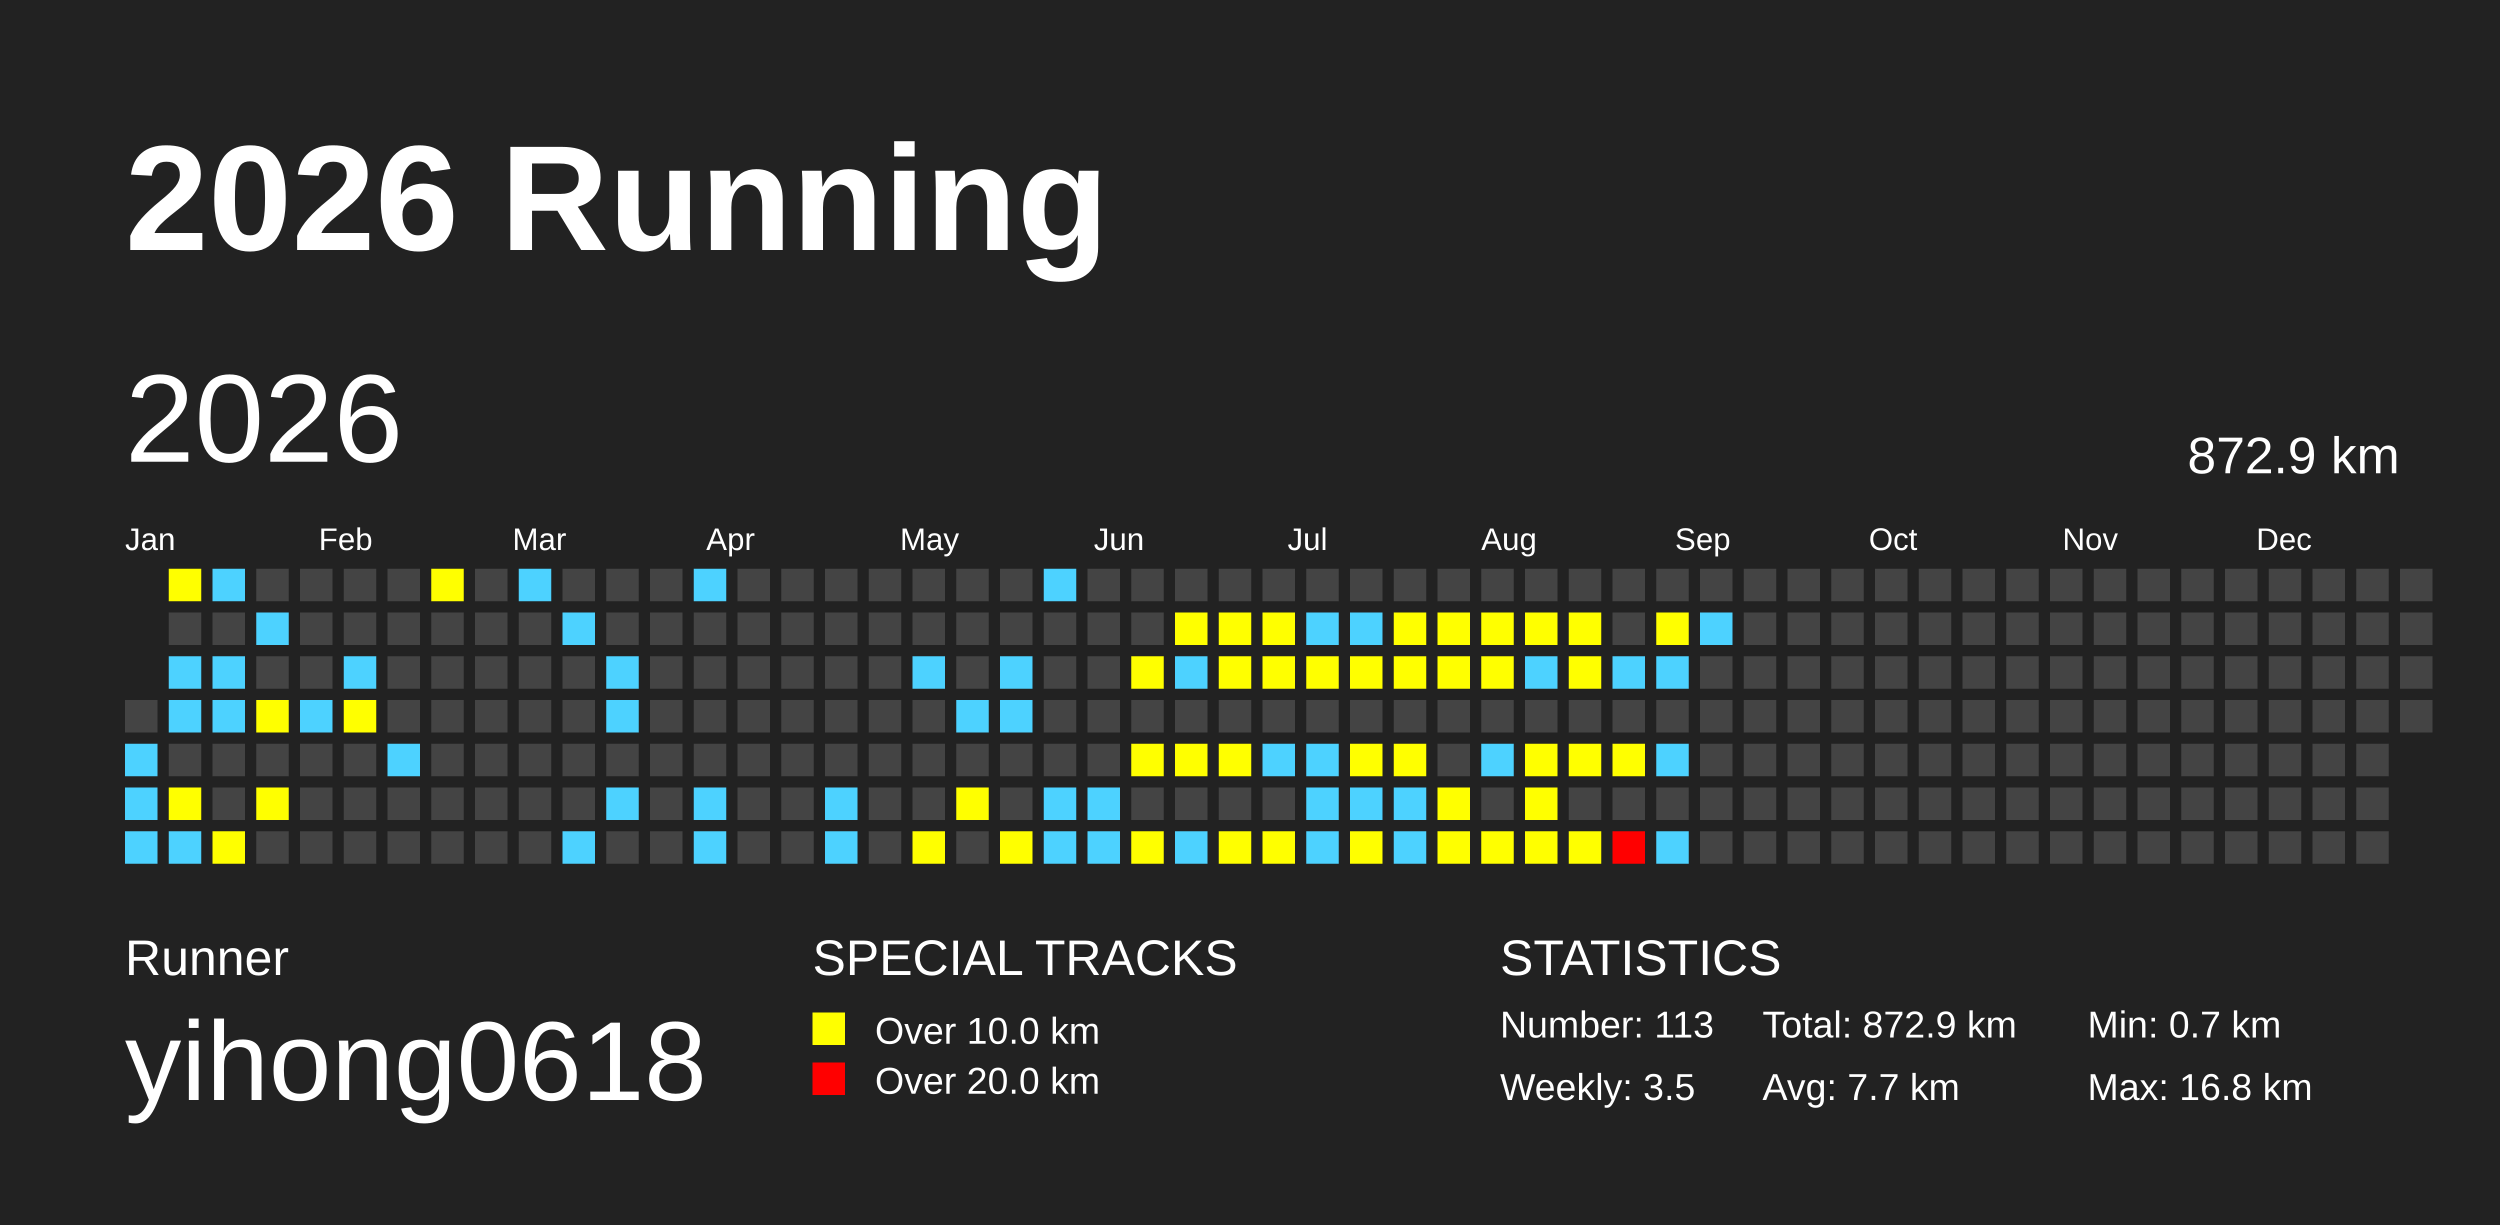
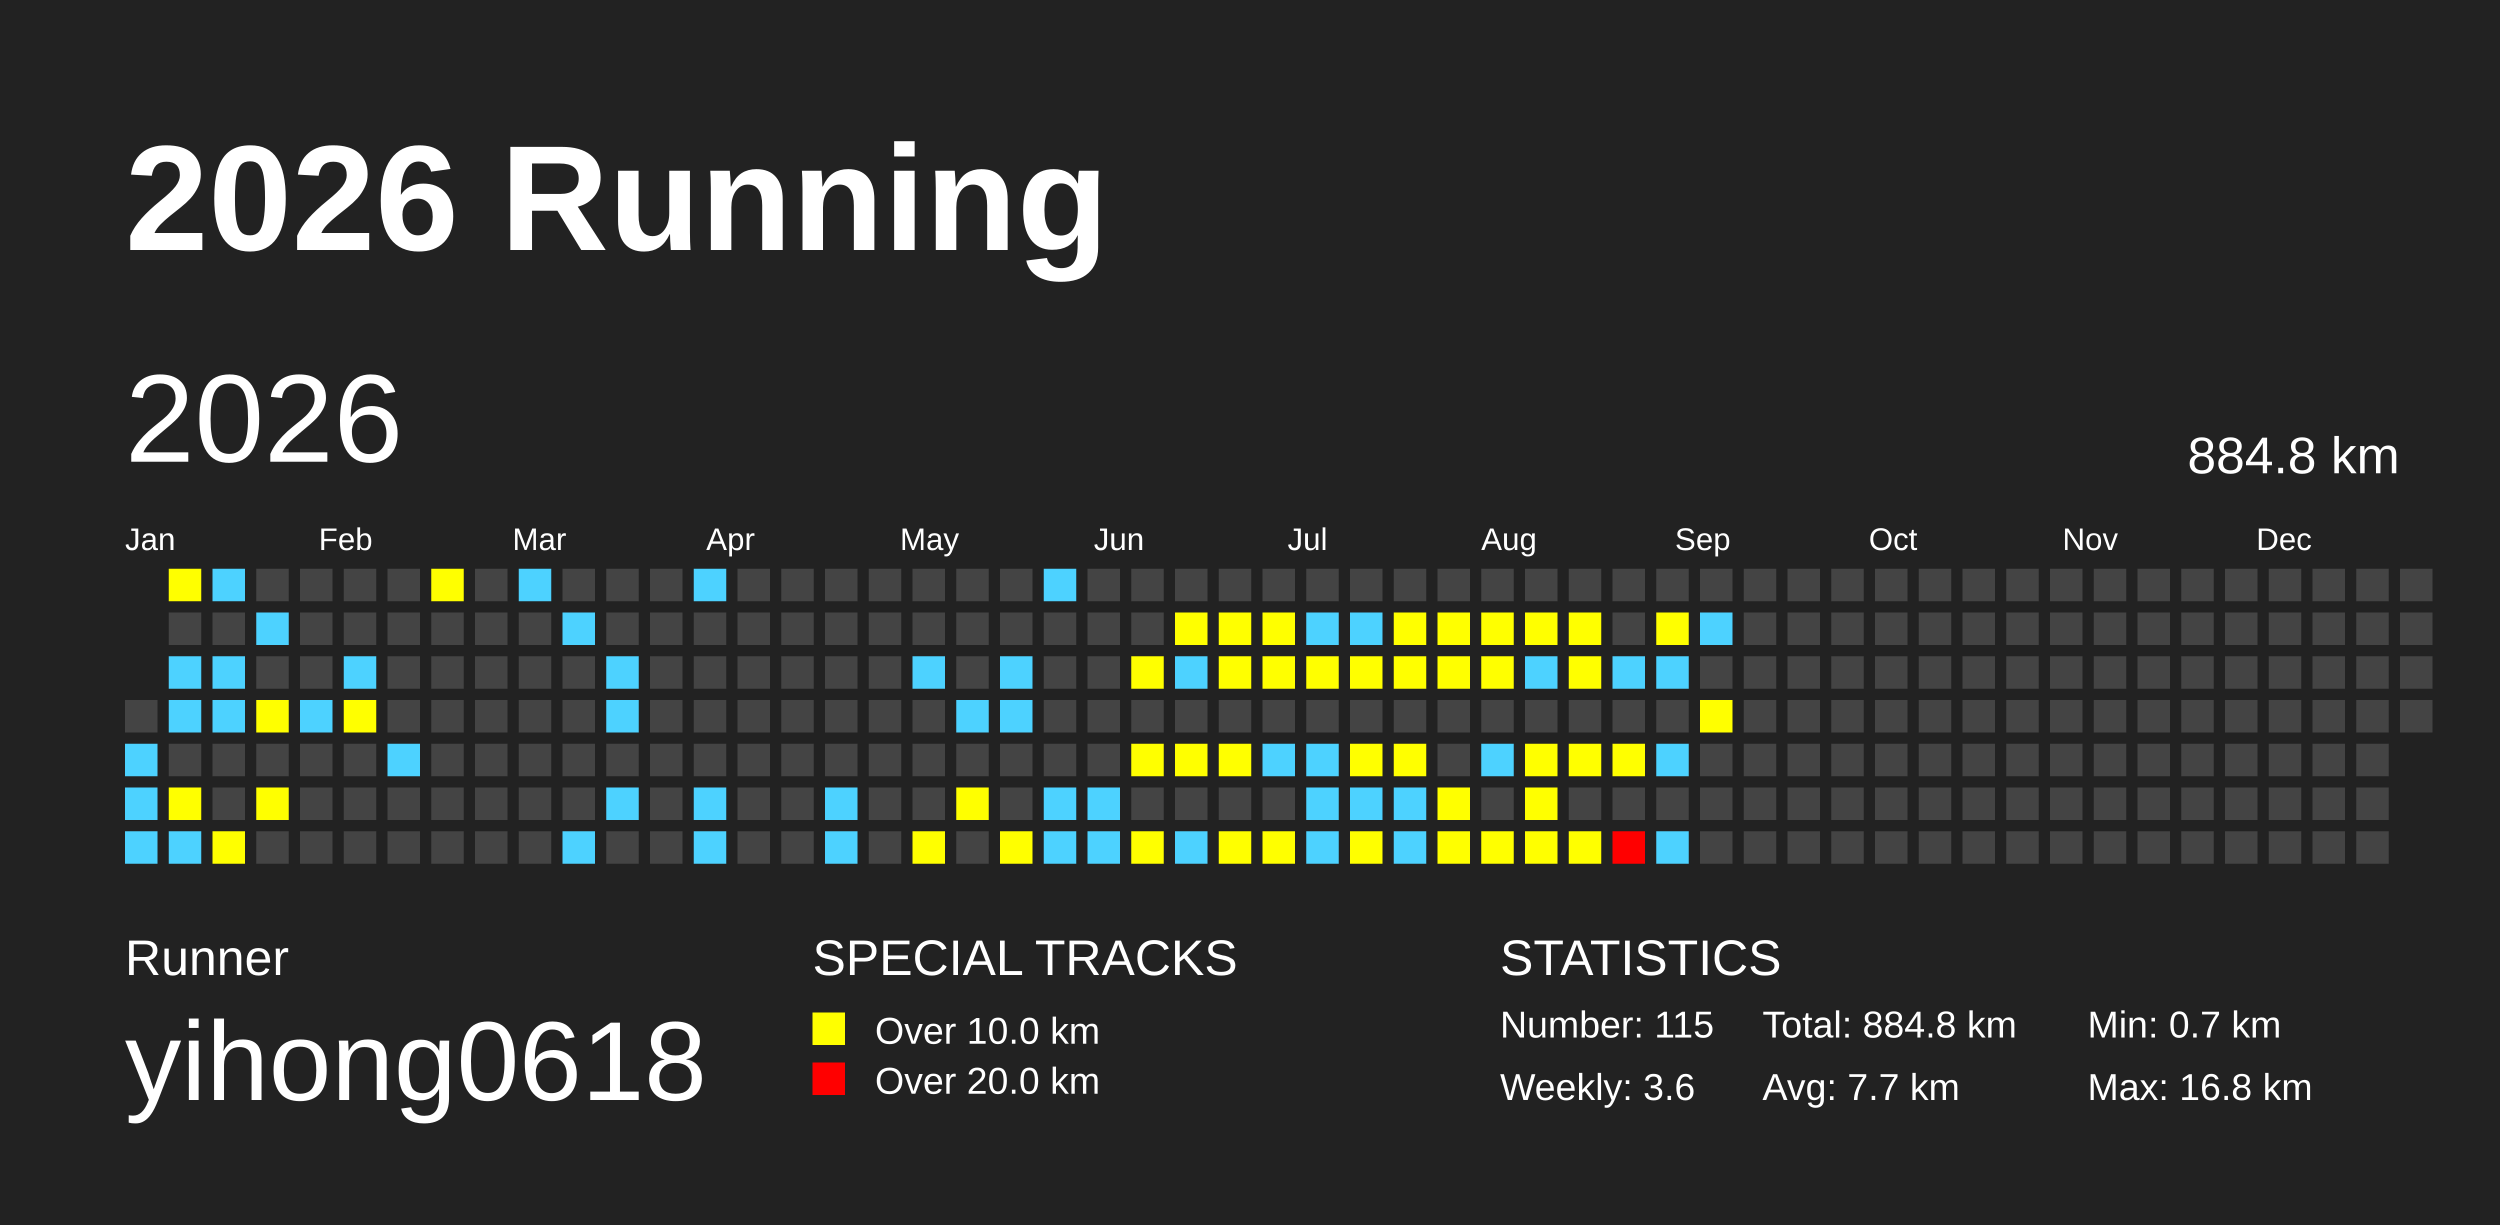
<svg xmlns="http://www.w3.org/2000/svg" baseProfile="full" height="98mm" version="1.1" viewBox="0,0,200,98" width="200mm">
  <defs>
    <pattern height="2" id="indoor-stripe" patternUnits="userSpaceOnUse" width="2">
      <line stroke="white" stroke-opacity="0.45" stroke-width="0.5" x1="0" x2="2" y1="2" y2="0" />
    </pattern>
  </defs>
  <rect fill="#222222" height="98" width="200" x="0" y="0" />
  <text fill="#FFFFFF" style="font-size:12px; font-family:Arial; font-weight:bold;" x="10" y="20">2026 Running</text>
  <text fill="#FFFFFF" style="font-size:4px; font-family:Arial" x="10" y="78">Runner</text>
  <text fill="#FFFFFF" style="font-size:9px; font-family:Arial" x="10" y="88">yihong0618</text>
  <text fill="#FFFFFF" style="font-size:4px; font-family:Arial" x="65" y="78">SPECIAL TRACKS</text>
  <rect fill="yellow" height="2.6" width="2.6" x="65" y="81" />
  <text fill="#FFFFFF" style="font-size:3px; font-family:Arial" x="70" y="83.5">Over 10.0 km</text>
  <rect fill="red" height="2.6" width="2.6" x="65" y="85" />
  <text fill="#FFFFFF" style="font-size:3px; font-family:Arial" x="70" y="87.5">Over 20.0 km</text>
  <text fill="#FFFFFF" style="font-size:4px; font-family:Arial" x="120" y="78">STATISTICS</text>
-   <text fill="#FFFFFF" style="font-size:3px; font-family:Arial" x="120" y="83">Number: 113</text>
-   <text fill="#FFFFFF" style="font-size:3px; font-family:Arial" x="120" y="88">Weekly: 3.5</text>
-   <text fill="#FFFFFF" style="font-size:3px; font-family:Arial" x="141" y="83">Total: 872.9 km</text>
+   <text fill="#FFFFFF" style="font-size:3px; font-family:Arial" x="120" y="83">Number: 115</text>
+   <text fill="#FFFFFF" style="font-size:3px; font-family:Arial" x="120" y="88">Weekly: 3.6</text>
+   <text fill="#FFFFFF" style="font-size:3px; font-family:Arial" x="141" y="83">Total: 884.8 km</text>
  <text fill="#FFFFFF" style="font-size:3px; font-family:Arial" x="141" y="88">Avg: 7.7 km</text>
  <text fill="#FFFFFF" style="font-size:3px; font-family:Arial" x="167" y="83">Min: 0.7 km</text>
  <text fill="#FFFFFF" style="font-size:3px; font-family:Arial" x="167" y="88">Max: 16.8 km</text>
  <text dominant-baseline="hanging" fill="#FFFFFF" style="font-size:10.0px; font-family:Arial;" x="10" y="30">2026</text>
-   <text dominant-baseline="hanging" fill="#FFFFFF" style="font-size:4.125px; font-family:Arial;" x="175" y="35">872.9 km</text>
+   <text dominant-baseline="hanging" fill="#FFFFFF" style="font-size:4.125px; font-family:Arial;" x="175" y="35">884.8 km</text>
  <text fill="#FFFFFF" style="font-size:2.5px; font-family:Arial" x="10.0" y="44">Jan</text>
  <text fill="#FFFFFF" style="font-size:2.5px; font-family:Arial" x="25.5" y="44">Feb</text>
  <text fill="#FFFFFF" style="font-size:2.5px; font-family:Arial" x="41.0" y="44">Mar</text>
  <text fill="#FFFFFF" style="font-size:2.5px; font-family:Arial" x="56.5" y="44">Apr</text>
  <text fill="#FFFFFF" style="font-size:2.5px; font-family:Arial" x="72.0" y="44">May</text>
  <text fill="#FFFFFF" style="font-size:2.5px; font-family:Arial" x="87.5" y="44">Jun</text>
  <text fill="#FFFFFF" style="font-size:2.5px; font-family:Arial" x="103.0" y="44">Jul</text>
  <text fill="#FFFFFF" style="font-size:2.5px; font-family:Arial" x="118.5" y="44">Aug</text>
  <text fill="#FFFFFF" style="font-size:2.5px; font-family:Arial" x="134.0" y="44">Sep</text>
  <text fill="#FFFFFF" style="font-size:2.5px; font-family:Arial" x="149.5" y="44">Oct</text>
  <text fill="#FFFFFF" style="font-size:2.5px; font-family:Arial" x="165.0" y="44">Nov</text>
  <text fill="#FFFFFF" style="font-size:2.5px; font-family:Arial" x="180.5" y="44">Dec</text>
  <rect fill="#444444" height="2.6" width="2.6" x="10.0" y="56.0" />
  <rect fill="#4DD2FF" height="2.6" width="2.6" x="10.0" y="59.5" />
  <rect fill="#4DD2FF" height="2.6" width="2.6" x="10.0" y="63.0" />
  <rect fill="#4DD2FF" height="2.6" width="2.6" x="10.0" y="66.5" />
  <rect fill="yellow" height="2.6" width="2.6" x="13.5" y="45.5" />
  <rect fill="#444444" height="2.6" width="2.6" x="13.5" y="49.0" />
  <rect fill="#4DD2FF" height="2.6" width="2.6" x="13.5" y="52.5" />
  <rect fill="#4DD2FF" height="2.6" width="2.6" x="13.5" y="56.0" />
  <rect fill="#444444" height="2.6" width="2.6" x="13.5" y="59.5" />
  <rect fill="yellow" height="2.6" width="2.6" x="13.5" y="63.0" />
  <rect fill="#4DD2FF" height="2.6" width="2.6" x="13.5" y="66.5" />
  <rect fill="#4DD2FF" height="2.6" width="2.6" x="17.0" y="45.5" />
  <rect fill="#444444" height="2.6" width="2.6" x="17.0" y="49.0" />
  <rect fill="#4DD2FF" height="2.6" width="2.6" x="17.0" y="52.5" />
  <rect fill="#4DD2FF" height="2.6" width="2.6" x="17.0" y="56.0" />
  <rect fill="#444444" height="2.6" width="2.6" x="17.0" y="59.5" />
  <rect fill="#444444" height="2.6" width="2.6" x="17.0" y="63.0" />
  <rect fill="yellow" height="2.6" width="2.6" x="17.0" y="66.5" />
  <rect fill="#444444" height="2.6" width="2.6" x="20.5" y="45.5" />
  <rect fill="#4DD2FF" height="2.6" width="2.6" x="20.5" y="49.0" />
  <rect fill="#444444" height="2.6" width="2.6" x="20.5" y="52.5" />
  <rect fill="yellow" height="2.6" width="2.6" x="20.5" y="56.0" />
  <rect fill="#444444" height="2.6" width="2.6" x="20.5" y="59.5" />
  <rect fill="yellow" height="2.6" width="2.6" x="20.5" y="63.0" />
  <rect fill="#444444" height="2.6" width="2.6" x="20.5" y="66.5" />
  <rect fill="#444444" height="2.6" width="2.6" x="24.0" y="45.5" />
  <rect fill="#444444" height="2.6" width="2.6" x="24.0" y="49.0" />
  <rect fill="#444444" height="2.6" width="2.6" x="24.0" y="52.5" />
  <rect fill="#4DD2FF" height="2.6" width="2.6" x="24.0" y="56.0" />
  <rect fill="#444444" height="2.6" width="2.6" x="24.0" y="59.5" />
  <rect fill="#444444" height="2.6" width="2.6" x="24.0" y="63.0" />
  <rect fill="#444444" height="2.6" width="2.6" x="24.0" y="66.5" />
  <rect fill="#444444" height="2.6" width="2.6" x="27.5" y="45.5" />
  <rect fill="#444444" height="2.6" width="2.6" x="27.5" y="49.0" />
  <rect fill="#4DD2FF" height="2.6" width="2.6" x="27.5" y="52.5" />
  <rect fill="yellow" height="2.6" width="2.6" x="27.5" y="56.0" />
  <rect fill="#444444" height="2.6" width="2.6" x="27.5" y="59.5" />
  <rect fill="#444444" height="2.6" width="2.6" x="27.5" y="63.0" />
  <rect fill="#444444" height="2.6" width="2.6" x="27.5" y="66.5" />
  <rect fill="#444444" height="2.6" width="2.6" x="31.0" y="45.5" />
  <rect fill="#444444" height="2.6" width="2.6" x="31.0" y="49.0" />
  <rect fill="#444444" height="2.6" width="2.6" x="31.0" y="52.5" />
  <rect fill="#444444" height="2.6" width="2.6" x="31.0" y="56.0" />
  <rect fill="#4DD2FF" height="2.6" width="2.6" x="31.0" y="59.5" />
  <rect fill="#444444" height="2.6" width="2.6" x="31.0" y="63.0" />
  <rect fill="#444444" height="2.6" width="2.6" x="31.0" y="66.5" />
  <rect fill="yellow" height="2.6" width="2.6" x="34.5" y="45.5" />
  <rect fill="#444444" height="2.6" width="2.6" x="34.5" y="49.0" />
  <rect fill="#444444" height="2.6" width="2.6" x="34.5" y="52.5" />
  <rect fill="#444444" height="2.6" width="2.6" x="34.5" y="56.0" />
  <rect fill="#444444" height="2.6" width="2.6" x="34.5" y="59.5" />
  <rect fill="#444444" height="2.6" width="2.6" x="34.5" y="63.0" />
  <rect fill="#444444" height="2.6" width="2.6" x="34.5" y="66.5" />
  <rect fill="#444444" height="2.6" width="2.6" x="38.0" y="45.5" />
  <rect fill="#444444" height="2.6" width="2.6" x="38.0" y="49.0" />
  <rect fill="#444444" height="2.6" width="2.6" x="38.0" y="52.5" />
  <rect fill="#444444" height="2.6" width="2.6" x="38.0" y="56.0" />
  <rect fill="#444444" height="2.6" width="2.6" x="38.0" y="59.5" />
  <rect fill="#444444" height="2.6" width="2.6" x="38.0" y="63.0" />
  <rect fill="#444444" height="2.6" width="2.6" x="38.0" y="66.5" />
  <rect fill="#4DD2FF" height="2.6" width="2.6" x="41.5" y="45.5" />
  <rect fill="#444444" height="2.6" width="2.6" x="41.5" y="49.0" />
  <rect fill="#444444" height="2.6" width="2.6" x="41.5" y="52.5" />
  <rect fill="#444444" height="2.6" width="2.6" x="41.5" y="56.0" />
  <rect fill="#444444" height="2.6" width="2.6" x="41.5" y="59.5" />
  <rect fill="#444444" height="2.6" width="2.6" x="41.5" y="63.0" />
  <rect fill="#444444" height="2.6" width="2.6" x="41.5" y="66.5" />
  <rect fill="#444444" height="2.6" width="2.6" x="45.0" y="45.5" />
  <rect fill="#4DD2FF" height="2.6" width="2.6" x="45.0" y="49.0" />
  <rect fill="#444444" height="2.6" width="2.6" x="45.0" y="52.5" />
  <rect fill="#444444" height="2.6" width="2.6" x="45.0" y="56.0" />
  <rect fill="#444444" height="2.6" width="2.6" x="45.0" y="59.5" />
  <rect fill="#444444" height="2.6" width="2.6" x="45.0" y="63.0" />
  <rect fill="#4DD2FF" height="2.6" width="2.6" x="45.0" y="66.5" />
  <rect fill="#444444" height="2.6" width="2.6" x="48.5" y="45.5" />
  <rect fill="#444444" height="2.6" width="2.6" x="48.5" y="49.0" />
  <rect fill="#4DD2FF" height="2.6" width="2.6" x="48.5" y="52.5" />
  <rect fill="#4DD2FF" height="2.6" width="2.6" x="48.5" y="56.0" />
  <rect fill="#444444" height="2.6" width="2.6" x="48.5" y="59.5" />
  <rect fill="#4DD2FF" height="2.6" width="2.6" x="48.5" y="63.0" />
  <rect fill="#444444" height="2.6" width="2.6" x="48.5" y="66.5" />
  <rect fill="#444444" height="2.6" width="2.6" x="52.0" y="45.5" />
  <rect fill="#444444" height="2.6" width="2.6" x="52.0" y="49.0" />
  <rect fill="#444444" height="2.6" width="2.6" x="52.0" y="52.5" />
  <rect fill="#444444" height="2.6" width="2.6" x="52.0" y="56.0" />
  <rect fill="#444444" height="2.6" width="2.6" x="52.0" y="59.5" />
  <rect fill="#444444" height="2.6" width="2.6" x="52.0" y="63.0" />
  <rect fill="#444444" height="2.6" width="2.6" x="52.0" y="66.5" />
  <rect fill="#4DD2FF" height="2.6" width="2.6" x="55.5" y="45.5" />
  <rect fill="#444444" height="2.6" width="2.6" x="55.5" y="49.0" />
  <rect fill="#444444" height="2.6" width="2.6" x="55.5" y="52.5" />
  <rect fill="#444444" height="2.6" width="2.6" x="55.5" y="56.0" />
  <rect fill="#444444" height="2.6" width="2.6" x="55.5" y="59.5" />
  <rect fill="#4DD2FF" height="2.6" width="2.6" x="55.5" y="63.0" />
  <rect fill="#4DD2FF" height="2.6" width="2.6" x="55.5" y="66.5" />
  <rect fill="#444444" height="2.6" width="2.6" x="59.0" y="45.5" />
  <rect fill="#444444" height="2.6" width="2.6" x="59.0" y="49.0" />
  <rect fill="#444444" height="2.6" width="2.6" x="59.0" y="52.5" />
  <rect fill="#444444" height="2.6" width="2.6" x="59.0" y="56.0" />
  <rect fill="#444444" height="2.6" width="2.6" x="59.0" y="59.5" />
  <rect fill="#444444" height="2.6" width="2.6" x="59.0" y="63.0" />
  <rect fill="#444444" height="2.6" width="2.6" x="59.0" y="66.5" />
  <rect fill="#444444" height="2.6" width="2.6" x="62.5" y="45.5" />
  <rect fill="#444444" height="2.6" width="2.6" x="62.5" y="49.0" />
  <rect fill="#444444" height="2.6" width="2.6" x="62.5" y="52.5" />
  <rect fill="#444444" height="2.6" width="2.6" x="62.5" y="56.0" />
  <rect fill="#444444" height="2.6" width="2.6" x="62.5" y="59.5" />
  <rect fill="#444444" height="2.6" width="2.6" x="62.5" y="63.0" />
  <rect fill="#444444" height="2.6" width="2.6" x="62.5" y="66.5" />
  <rect fill="#444444" height="2.6" width="2.6" x="66.0" y="45.5" />
  <rect fill="#444444" height="2.6" width="2.6" x="66.0" y="49.0" />
  <rect fill="#444444" height="2.6" width="2.6" x="66.0" y="52.5" />
  <rect fill="#444444" height="2.6" width="2.6" x="66.0" y="56.0" />
  <rect fill="#444444" height="2.6" width="2.6" x="66.0" y="59.5" />
  <rect fill="#4DD2FF" height="2.6" width="2.6" x="66.0" y="63.0" />
  <rect fill="#4DD2FF" height="2.6" width="2.6" x="66.0" y="66.5" />
  <rect fill="#444444" height="2.6" width="2.6" x="69.5" y="45.5" />
  <rect fill="#444444" height="2.6" width="2.6" x="69.5" y="49.0" />
  <rect fill="#444444" height="2.6" width="2.6" x="69.5" y="52.5" />
  <rect fill="#444444" height="2.6" width="2.6" x="69.5" y="56.0" />
  <rect fill="#444444" height="2.6" width="2.6" x="69.5" y="59.5" />
  <rect fill="#444444" height="2.6" width="2.6" x="69.5" y="63.0" />
  <rect fill="#444444" height="2.6" width="2.6" x="69.5" y="66.5" />
  <rect fill="#444444" height="2.6" width="2.6" x="73.0" y="45.5" />
  <rect fill="#444444" height="2.6" width="2.6" x="73.0" y="49.0" />
  <rect fill="#4DD2FF" height="2.6" width="2.6" x="73.0" y="52.5" />
  <rect fill="#444444" height="2.6" width="2.6" x="73.0" y="56.0" />
  <rect fill="#444444" height="2.6" width="2.6" x="73.0" y="59.5" />
  <rect fill="#444444" height="2.6" width="2.6" x="73.0" y="63.0" />
  <rect fill="yellow" height="2.6" width="2.6" x="73.0" y="66.5" />
  <rect fill="#444444" height="2.6" width="2.6" x="76.5" y="45.5" />
  <rect fill="#444444" height="2.6" width="2.6" x="76.5" y="49.0" />
  <rect fill="#444444" height="2.6" width="2.6" x="76.5" y="52.5" />
  <rect fill="#4DD2FF" height="2.6" width="2.6" x="76.5" y="56.0" />
  <rect fill="#444444" height="2.6" width="2.6" x="76.5" y="59.5" />
  <rect fill="yellow" height="2.6" width="2.6" x="76.5" y="63.0" />
  <rect fill="#444444" height="2.6" width="2.6" x="76.5" y="66.5" />
  <rect fill="#444444" height="2.6" width="2.6" x="80.0" y="45.5" />
  <rect fill="#444444" height="2.6" width="2.6" x="80.0" y="49.0" />
  <rect fill="#4DD2FF" height="2.6" width="2.6" x="80.0" y="52.5" />
  <rect fill="#4DD2FF" height="2.6" width="2.6" x="80.0" y="56.0" />
  <rect fill="#444444" height="2.6" width="2.6" x="80.0" y="59.5" />
  <rect fill="#444444" height="2.6" width="2.6" x="80.0" y="63.0" />
  <rect fill="yellow" height="2.6" width="2.6" x="80.0" y="66.5" />
  <rect fill="#4DD2FF" height="2.6" width="2.6" x="83.5" y="45.5" />
  <rect fill="#444444" height="2.6" width="2.6" x="83.5" y="49.0" />
  <rect fill="#444444" height="2.6" width="2.6" x="83.5" y="52.5" />
  <rect fill="#444444" height="2.6" width="2.6" x="83.5" y="56.0" />
  <rect fill="#444444" height="2.6" width="2.6" x="83.5" y="59.5" />
  <rect fill="#4DD2FF" height="2.6" width="2.6" x="83.5" y="63.0" />
  <rect fill="#4DD2FF" height="2.6" width="2.6" x="83.5" y="66.5" />
  <rect fill="#444444" height="2.6" width="2.6" x="87.0" y="45.5" />
  <rect fill="#444444" height="2.6" width="2.6" x="87.0" y="49.0" />
  <rect fill="#444444" height="2.6" width="2.6" x="87.0" y="52.5" />
  <rect fill="#444444" height="2.6" width="2.6" x="87.0" y="56.0" />
  <rect fill="#444444" height="2.6" width="2.6" x="87.0" y="59.5" />
  <rect fill="#4DD2FF" height="2.6" width="2.6" x="87.0" y="63.0" />
  <rect fill="#4DD2FF" height="2.6" width="2.6" x="87.0" y="66.5" />
  <rect fill="#444444" height="2.6" width="2.6" x="90.5" y="45.5" />
  <rect fill="#444444" height="2.6" width="2.6" x="90.5" y="49.0" />
  <rect fill="yellow" height="2.6" width="2.6" x="90.5" y="52.5" />
  <rect fill="#444444" height="2.6" width="2.6" x="90.5" y="56.0" />
  <rect fill="yellow" height="2.6" width="2.6" x="90.5" y="59.5" />
  <rect fill="#444444" height="2.6" width="2.6" x="90.5" y="63.0" />
  <rect fill="yellow" height="2.6" width="2.6" x="90.5" y="66.5" />
  <rect fill="#444444" height="2.6" width="2.6" x="94.0" y="45.5" />
  <rect fill="yellow" height="2.6" width="2.6" x="94.0" y="49.0" />
  <rect fill="#4DD2FF" height="2.6" width="2.6" x="94.0" y="52.5" />
  <rect fill="#444444" height="2.6" width="2.6" x="94.0" y="56.0" />
  <rect fill="yellow" height="2.6" width="2.6" x="94.0" y="59.5" />
  <rect fill="#444444" height="2.6" width="2.6" x="94.0" y="63.0" />
  <rect fill="#4DD2FF" height="2.6" width="2.6" x="94.0" y="66.5" />
  <rect fill="#444444" height="2.6" width="2.6" x="97.5" y="45.5" />
  <rect fill="yellow" height="2.6" width="2.6" x="97.5" y="49.0" />
  <rect fill="yellow" height="2.6" width="2.6" x="97.5" y="52.5" />
  <rect fill="#444444" height="2.6" width="2.6" x="97.5" y="56.0" />
  <rect fill="yellow" height="2.6" width="2.6" x="97.5" y="59.5" />
  <rect fill="#444444" height="2.6" width="2.6" x="97.5" y="63.0" />
  <rect fill="yellow" height="2.6" width="2.6" x="97.5" y="66.5" />
  <rect fill="#444444" height="2.6" width="2.6" x="101.0" y="45.5" />
  <rect fill="yellow" height="2.6" width="2.6" x="101.0" y="49.0" />
  <rect fill="yellow" height="2.6" width="2.6" x="101.0" y="52.5" />
  <rect fill="#444444" height="2.6" width="2.6" x="101.0" y="56.0" />
  <rect fill="#4DD2FF" height="2.6" width="2.6" x="101.0" y="59.5" />
  <rect fill="#444444" height="2.6" width="2.6" x="101.0" y="63.0" />
  <rect fill="yellow" height="2.6" width="2.6" x="101.0" y="66.5" />
  <rect fill="#444444" height="2.6" width="2.6" x="104.5" y="45.5" />
  <rect fill="#4DD2FF" height="2.6" width="2.6" x="104.5" y="49.0" />
  <rect fill="yellow" height="2.6" width="2.6" x="104.5" y="52.5" />
  <rect fill="#444444" height="2.6" width="2.6" x="104.5" y="56.0" />
  <rect fill="#4DD2FF" height="2.6" width="2.6" x="104.5" y="59.5" />
  <rect fill="#4DD2FF" height="2.6" width="2.6" x="104.5" y="63.0" />
  <rect fill="#4DD2FF" height="2.6" width="2.6" x="104.5" y="66.5" />
  <rect fill="#444444" height="2.6" width="2.6" x="108.0" y="45.5" />
  <rect fill="#4DD2FF" height="2.6" width="2.6" x="108.0" y="49.0" />
  <rect fill="yellow" height="2.6" width="2.6" x="108.0" y="52.5" />
  <rect fill="#444444" height="2.6" width="2.6" x="108.0" y="56.0" />
  <rect fill="yellow" height="2.6" width="2.6" x="108.0" y="59.5" />
  <rect fill="#4DD2FF" height="2.6" width="2.6" x="108.0" y="63.0" />
  <rect fill="yellow" height="2.6" width="2.6" x="108.0" y="66.5" />
  <rect fill="#444444" height="2.6" width="2.6" x="111.5" y="45.5" />
  <rect fill="yellow" height="2.6" width="2.6" x="111.5" y="49.0" />
  <rect fill="yellow" height="2.6" width="2.6" x="111.5" y="52.5" />
  <rect fill="#444444" height="2.6" width="2.6" x="111.5" y="56.0" />
  <rect fill="yellow" height="2.6" width="2.6" x="111.5" y="59.5" />
  <rect fill="#4DD2FF" height="2.6" width="2.6" x="111.5" y="63.0" />
  <rect fill="#4DD2FF" height="2.6" width="2.6" x="111.5" y="66.5" />
  <rect fill="#444444" height="2.6" width="2.6" x="115.0" y="45.5" />
  <rect fill="yellow" height="2.6" width="2.6" x="115.0" y="49.0" />
  <rect fill="yellow" height="2.6" width="2.6" x="115.0" y="52.5" />
  <rect fill="#444444" height="2.6" width="2.6" x="115.0" y="56.0" />
  <rect fill="#444444" height="2.6" width="2.6" x="115.0" y="59.5" />
  <rect fill="yellow" height="2.6" width="2.6" x="115.0" y="63.0" />
  <rect fill="yellow" height="2.6" width="2.6" x="115.0" y="66.5" />
  <rect fill="#444444" height="2.6" width="2.6" x="118.5" y="45.5" />
  <rect fill="yellow" height="2.6" width="2.6" x="118.5" y="49.0" />
  <rect fill="yellow" height="2.6" width="2.6" x="118.5" y="52.5" />
  <rect fill="#444444" height="2.6" width="2.6" x="118.5" y="56.0" />
  <rect fill="#4DD2FF" height="2.6" width="2.6" x="118.5" y="59.5" />
  <rect fill="#444444" height="2.6" width="2.6" x="118.5" y="63.0" />
  <rect fill="yellow" height="2.6" width="2.6" x="118.5" y="66.5" />
  <rect fill="#444444" height="2.6" width="2.6" x="122.0" y="45.5" />
  <rect fill="yellow" height="2.6" width="2.6" x="122.0" y="49.0" />
  <rect fill="#4DD2FF" height="2.6" width="2.6" x="122.0" y="52.5" />
  <rect fill="#444444" height="2.6" width="2.6" x="122.0" y="56.0" />
  <rect fill="yellow" height="2.6" width="2.6" x="122.0" y="59.5" />
  <rect fill="yellow" height="2.6" width="2.6" x="122.0" y="63.0" />
  <rect fill="yellow" height="2.6" width="2.6" x="122.0" y="66.5" />
  <rect fill="#444444" height="2.6" width="2.6" x="125.5" y="45.5" />
  <rect fill="yellow" height="2.6" width="2.6" x="125.5" y="49.0" />
  <rect fill="yellow" height="2.6" width="2.6" x="125.5" y="52.5" />
  <rect fill="#444444" height="2.6" width="2.6" x="125.5" y="56.0" />
  <rect fill="yellow" height="2.6" width="2.6" x="125.5" y="59.5" />
  <rect fill="#444444" height="2.6" width="2.6" x="125.5" y="63.0" />
  <rect fill="yellow" height="2.6" width="2.6" x="125.5" y="66.5" />
  <rect fill="#444444" height="2.6" width="2.6" x="129.0" y="45.5" />
  <rect fill="#444444" height="2.6" width="2.6" x="129.0" y="49.0" />
  <rect fill="#4DD2FF" height="2.6" width="2.6" x="129.0" y="52.5" />
  <rect fill="#444444" height="2.6" width="2.6" x="129.0" y="56.0" />
  <rect fill="yellow" height="2.6" width="2.6" x="129.0" y="59.5" />
  <rect fill="#444444" height="2.6" width="2.6" x="129.0" y="63.0" />
  <rect fill="red" height="2.6" width="2.6" x="129.0" y="66.5" />
  <rect fill="#444444" height="2.6" width="2.6" x="132.5" y="45.5" />
  <rect fill="yellow" height="2.6" width="2.6" x="132.5" y="49.0" />
  <rect fill="#4DD2FF" height="2.6" width="2.6" x="132.5" y="52.5" />
  <rect fill="#444444" height="2.6" width="2.6" x="132.5" y="56.0" />
  <rect fill="#4DD2FF" height="2.6" width="2.6" x="132.5" y="59.5" />
  <rect fill="#444444" height="2.6" width="2.6" x="132.5" y="63.0" />
  <rect fill="#4DD2FF" height="2.6" width="2.6" x="132.5" y="66.5" />
  <rect fill="#444444" height="2.6" width="2.6" x="136.0" y="45.5" />
  <rect fill="#4DD2FF" height="2.6" width="2.6" x="136.0" y="49.0" />
  <rect fill="#444444" height="2.6" width="2.6" x="136.0" y="52.5" />
-   <rect fill="#444444" height="2.6" width="2.6" x="136.0" y="56.0" />
+   <rect fill="yellow" height="2.6" width="2.6" x="136.0" y="56.0" />
  <rect fill="#444444" height="2.6" width="2.6" x="136.0" y="59.5" />
  <rect fill="#444444" height="2.6" width="2.6" x="136.0" y="63.0" />
  <rect fill="#444444" height="2.6" width="2.6" x="136.0" y="66.5" />
  <rect fill="#444444" height="2.6" width="2.6" x="139.5" y="45.5" />
  <rect fill="#444444" height="2.6" width="2.6" x="139.5" y="49.0" />
  <rect fill="#444444" height="2.6" width="2.6" x="139.5" y="52.5" />
  <rect fill="#444444" height="2.6" width="2.6" x="139.5" y="56.0" />
  <rect fill="#444444" height="2.6" width="2.6" x="139.5" y="59.5" />
  <rect fill="#444444" height="2.6" width="2.6" x="139.5" y="63.0" />
  <rect fill="#444444" height="2.6" width="2.6" x="139.5" y="66.5" />
  <rect fill="#444444" height="2.6" width="2.6" x="143.0" y="45.5" />
  <rect fill="#444444" height="2.6" width="2.6" x="143.0" y="49.0" />
  <rect fill="#444444" height="2.6" width="2.6" x="143.0" y="52.5" />
  <rect fill="#444444" height="2.6" width="2.6" x="143.0" y="56.0" />
  <rect fill="#444444" height="2.6" width="2.6" x="143.0" y="59.5" />
  <rect fill="#444444" height="2.6" width="2.6" x="143.0" y="63.0" />
  <rect fill="#444444" height="2.6" width="2.6" x="143.0" y="66.5" />
  <rect fill="#444444" height="2.6" width="2.6" x="146.5" y="45.5" />
  <rect fill="#444444" height="2.6" width="2.6" x="146.5" y="49.0" />
  <rect fill="#444444" height="2.6" width="2.6" x="146.5" y="52.5" />
  <rect fill="#444444" height="2.6" width="2.6" x="146.5" y="56.0" />
  <rect fill="#444444" height="2.6" width="2.6" x="146.5" y="59.5" />
  <rect fill="#444444" height="2.6" width="2.6" x="146.5" y="63.0" />
  <rect fill="#444444" height="2.6" width="2.6" x="146.5" y="66.5" />
  <rect fill="#444444" height="2.6" width="2.6" x="150.0" y="45.5" />
  <rect fill="#444444" height="2.6" width="2.6" x="150.0" y="49.0" />
  <rect fill="#444444" height="2.6" width="2.6" x="150.0" y="52.5" />
  <rect fill="#444444" height="2.6" width="2.6" x="150.0" y="56.0" />
  <rect fill="#444444" height="2.6" width="2.6" x="150.0" y="59.5" />
  <rect fill="#444444" height="2.6" width="2.6" x="150.0" y="63.0" />
  <rect fill="#444444" height="2.6" width="2.6" x="150.0" y="66.5" />
  <rect fill="#444444" height="2.6" width="2.6" x="153.5" y="45.5" />
  <rect fill="#444444" height="2.6" width="2.6" x="153.5" y="49.0" />
  <rect fill="#444444" height="2.6" width="2.6" x="153.5" y="52.5" />
  <rect fill="#444444" height="2.6" width="2.6" x="153.5" y="56.0" />
  <rect fill="#444444" height="2.6" width="2.6" x="153.5" y="59.5" />
  <rect fill="#444444" height="2.6" width="2.6" x="153.5" y="63.0" />
  <rect fill="#444444" height="2.6" width="2.6" x="153.5" y="66.5" />
  <rect fill="#444444" height="2.6" width="2.6" x="157.0" y="45.5" />
  <rect fill="#444444" height="2.6" width="2.6" x="157.0" y="49.0" />
  <rect fill="#444444" height="2.6" width="2.6" x="157.0" y="52.5" />
  <rect fill="#444444" height="2.6" width="2.6" x="157.0" y="56.0" />
  <rect fill="#444444" height="2.6" width="2.6" x="157.0" y="59.5" />
  <rect fill="#444444" height="2.6" width="2.6" x="157.0" y="63.0" />
  <rect fill="#444444" height="2.6" width="2.6" x="157.0" y="66.5" />
  <rect fill="#444444" height="2.6" width="2.6" x="160.5" y="45.5" />
  <rect fill="#444444" height="2.6" width="2.6" x="160.5" y="49.0" />
  <rect fill="#444444" height="2.6" width="2.6" x="160.5" y="52.5" />
  <rect fill="#444444" height="2.6" width="2.6" x="160.5" y="56.0" />
  <rect fill="#444444" height="2.6" width="2.6" x="160.5" y="59.5" />
  <rect fill="#444444" height="2.6" width="2.6" x="160.5" y="63.0" />
  <rect fill="#444444" height="2.6" width="2.6" x="160.5" y="66.5" />
  <rect fill="#444444" height="2.6" width="2.6" x="164.0" y="45.5" />
  <rect fill="#444444" height="2.6" width="2.6" x="164.0" y="49.0" />
  <rect fill="#444444" height="2.6" width="2.6" x="164.0" y="52.5" />
  <rect fill="#444444" height="2.6" width="2.6" x="164.0" y="56.0" />
  <rect fill="#444444" height="2.6" width="2.6" x="164.0" y="59.5" />
  <rect fill="#444444" height="2.6" width="2.6" x="164.0" y="63.0" />
  <rect fill="#444444" height="2.6" width="2.6" x="164.0" y="66.5" />
  <rect fill="#444444" height="2.6" width="2.6" x="167.5" y="45.5" />
  <rect fill="#444444" height="2.6" width="2.6" x="167.5" y="49.0" />
  <rect fill="#444444" height="2.6" width="2.6" x="167.5" y="52.5" />
  <rect fill="#444444" height="2.6" width="2.6" x="167.5" y="56.0" />
  <rect fill="#444444" height="2.6" width="2.6" x="167.5" y="59.5" />
  <rect fill="#444444" height="2.6" width="2.6" x="167.5" y="63.0" />
  <rect fill="#444444" height="2.6" width="2.6" x="167.5" y="66.5" />
  <rect fill="#444444" height="2.6" width="2.6" x="171.0" y="45.5" />
  <rect fill="#444444" height="2.6" width="2.6" x="171.0" y="49.0" />
  <rect fill="#444444" height="2.6" width="2.6" x="171.0" y="52.5" />
  <rect fill="#444444" height="2.6" width="2.6" x="171.0" y="56.0" />
  <rect fill="#444444" height="2.6" width="2.6" x="171.0" y="59.5" />
  <rect fill="#444444" height="2.6" width="2.6" x="171.0" y="63.0" />
  <rect fill="#444444" height="2.6" width="2.6" x="171.0" y="66.5" />
  <rect fill="#444444" height="2.6" width="2.6" x="174.5" y="45.5" />
  <rect fill="#444444" height="2.6" width="2.6" x="174.5" y="49.0" />
  <rect fill="#444444" height="2.6" width="2.6" x="174.5" y="52.5" />
  <rect fill="#444444" height="2.6" width="2.6" x="174.5" y="56.0" />
  <rect fill="#444444" height="2.6" width="2.6" x="174.5" y="59.5" />
  <rect fill="#444444" height="2.6" width="2.6" x="174.5" y="63.0" />
  <rect fill="#444444" height="2.6" width="2.6" x="174.5" y="66.5" />
  <rect fill="#444444" height="2.6" width="2.6" x="178.0" y="45.5" />
  <rect fill="#444444" height="2.6" width="2.6" x="178.0" y="49.0" />
  <rect fill="#444444" height="2.6" width="2.6" x="178.0" y="52.5" />
  <rect fill="#444444" height="2.6" width="2.6" x="178.0" y="56.0" />
  <rect fill="#444444" height="2.6" width="2.6" x="178.0" y="59.5" />
  <rect fill="#444444" height="2.6" width="2.6" x="178.0" y="63.0" />
  <rect fill="#444444" height="2.6" width="2.6" x="178.0" y="66.5" />
  <rect fill="#444444" height="2.6" width="2.6" x="181.5" y="45.5" />
  <rect fill="#444444" height="2.6" width="2.6" x="181.5" y="49.0" />
  <rect fill="#444444" height="2.6" width="2.6" x="181.5" y="52.5" />
  <rect fill="#444444" height="2.6" width="2.6" x="181.5" y="56.0" />
  <rect fill="#444444" height="2.6" width="2.6" x="181.5" y="59.5" />
  <rect fill="#444444" height="2.6" width="2.6" x="181.5" y="63.0" />
  <rect fill="#444444" height="2.6" width="2.6" x="181.5" y="66.5" />
  <rect fill="#444444" height="2.6" width="2.6" x="185.0" y="45.5" />
  <rect fill="#444444" height="2.6" width="2.6" x="185.0" y="49.0" />
  <rect fill="#444444" height="2.6" width="2.6" x="185.0" y="52.5" />
  <rect fill="#444444" height="2.6" width="2.6" x="185.0" y="56.0" />
  <rect fill="#444444" height="2.6" width="2.6" x="185.0" y="59.5" />
  <rect fill="#444444" height="2.6" width="2.6" x="185.0" y="63.0" />
  <rect fill="#444444" height="2.6" width="2.6" x="185.0" y="66.5" />
  <rect fill="#444444" height="2.6" width="2.6" x="188.5" y="45.5" />
  <rect fill="#444444" height="2.6" width="2.6" x="188.5" y="49.0" />
  <rect fill="#444444" height="2.6" width="2.6" x="188.5" y="52.5" />
  <rect fill="#444444" height="2.6" width="2.6" x="188.5" y="56.0" />
  <rect fill="#444444" height="2.6" width="2.6" x="188.5" y="59.5" />
  <rect fill="#444444" height="2.6" width="2.6" x="188.5" y="63.0" />
  <rect fill="#444444" height="2.6" width="2.6" x="188.5" y="66.5" />
  <rect fill="#444444" height="2.6" width="2.6" x="192.0" y="45.5" />
  <rect fill="#444444" height="2.6" width="2.6" x="192.0" y="49.0" />
  <rect fill="#444444" height="2.6" width="2.6" x="192.0" y="52.5" />
  <rect fill="#444444" height="2.6" width="2.6" x="192.0" y="56.0" />
</svg>
